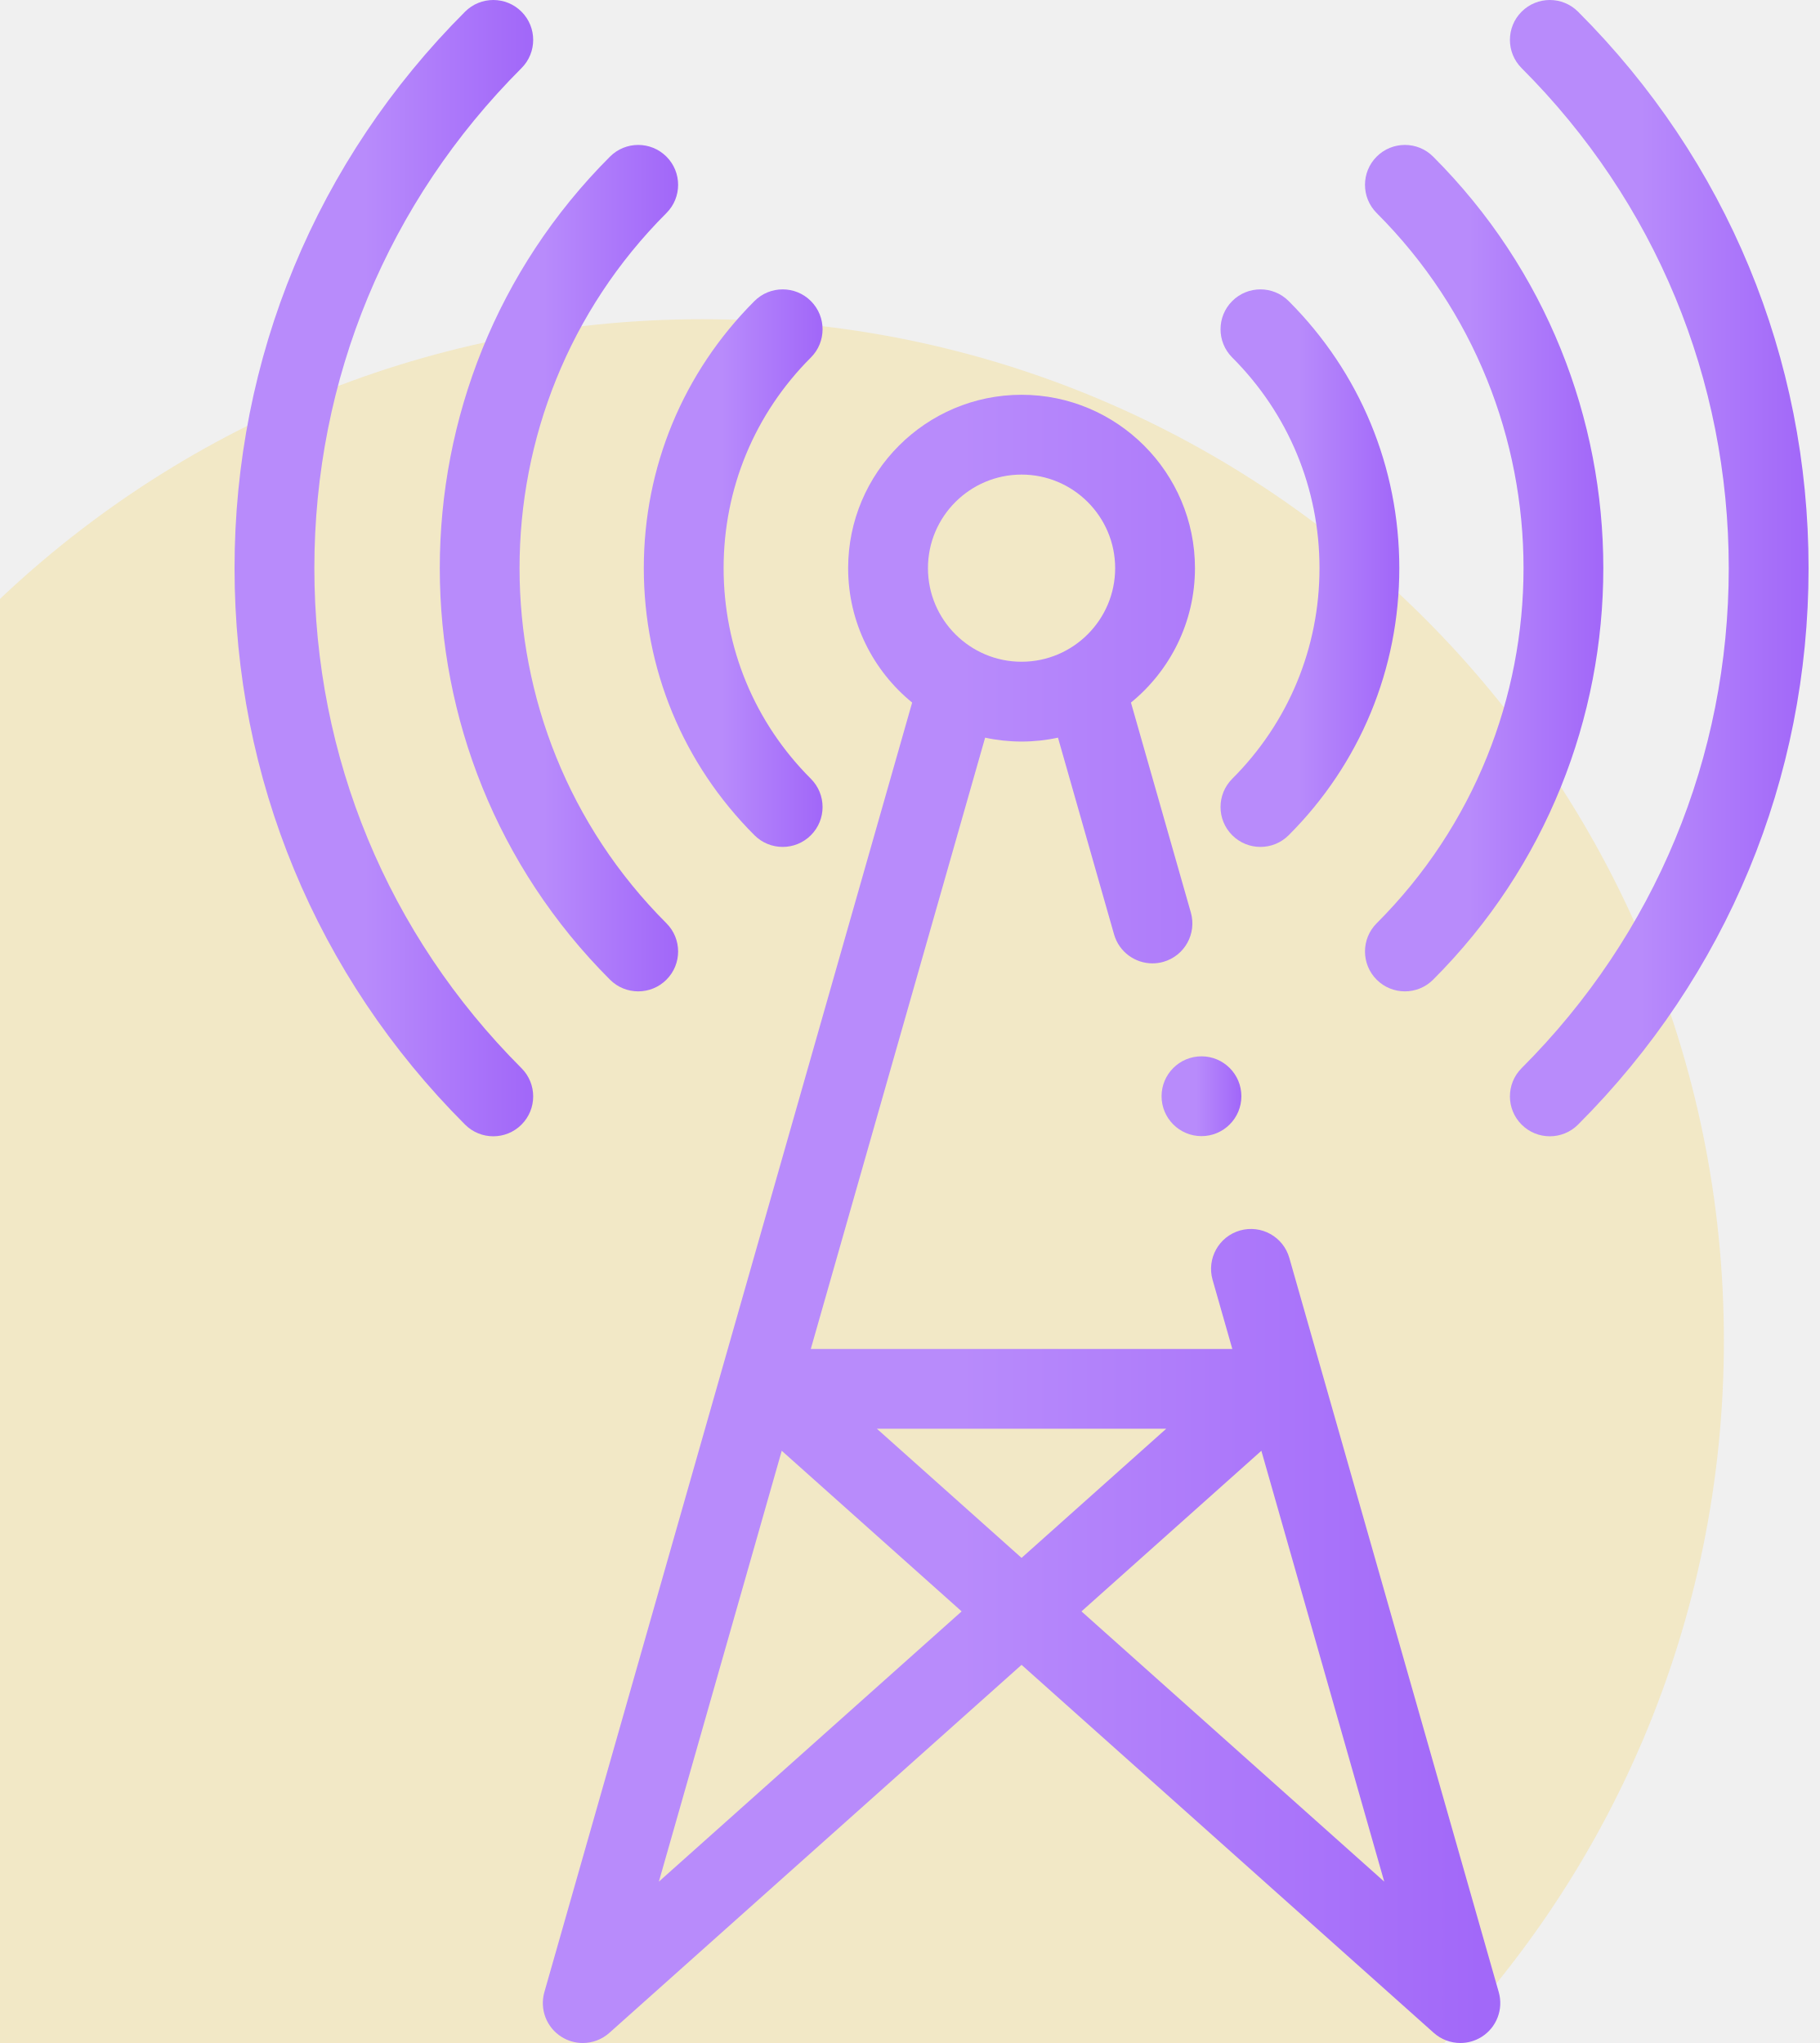
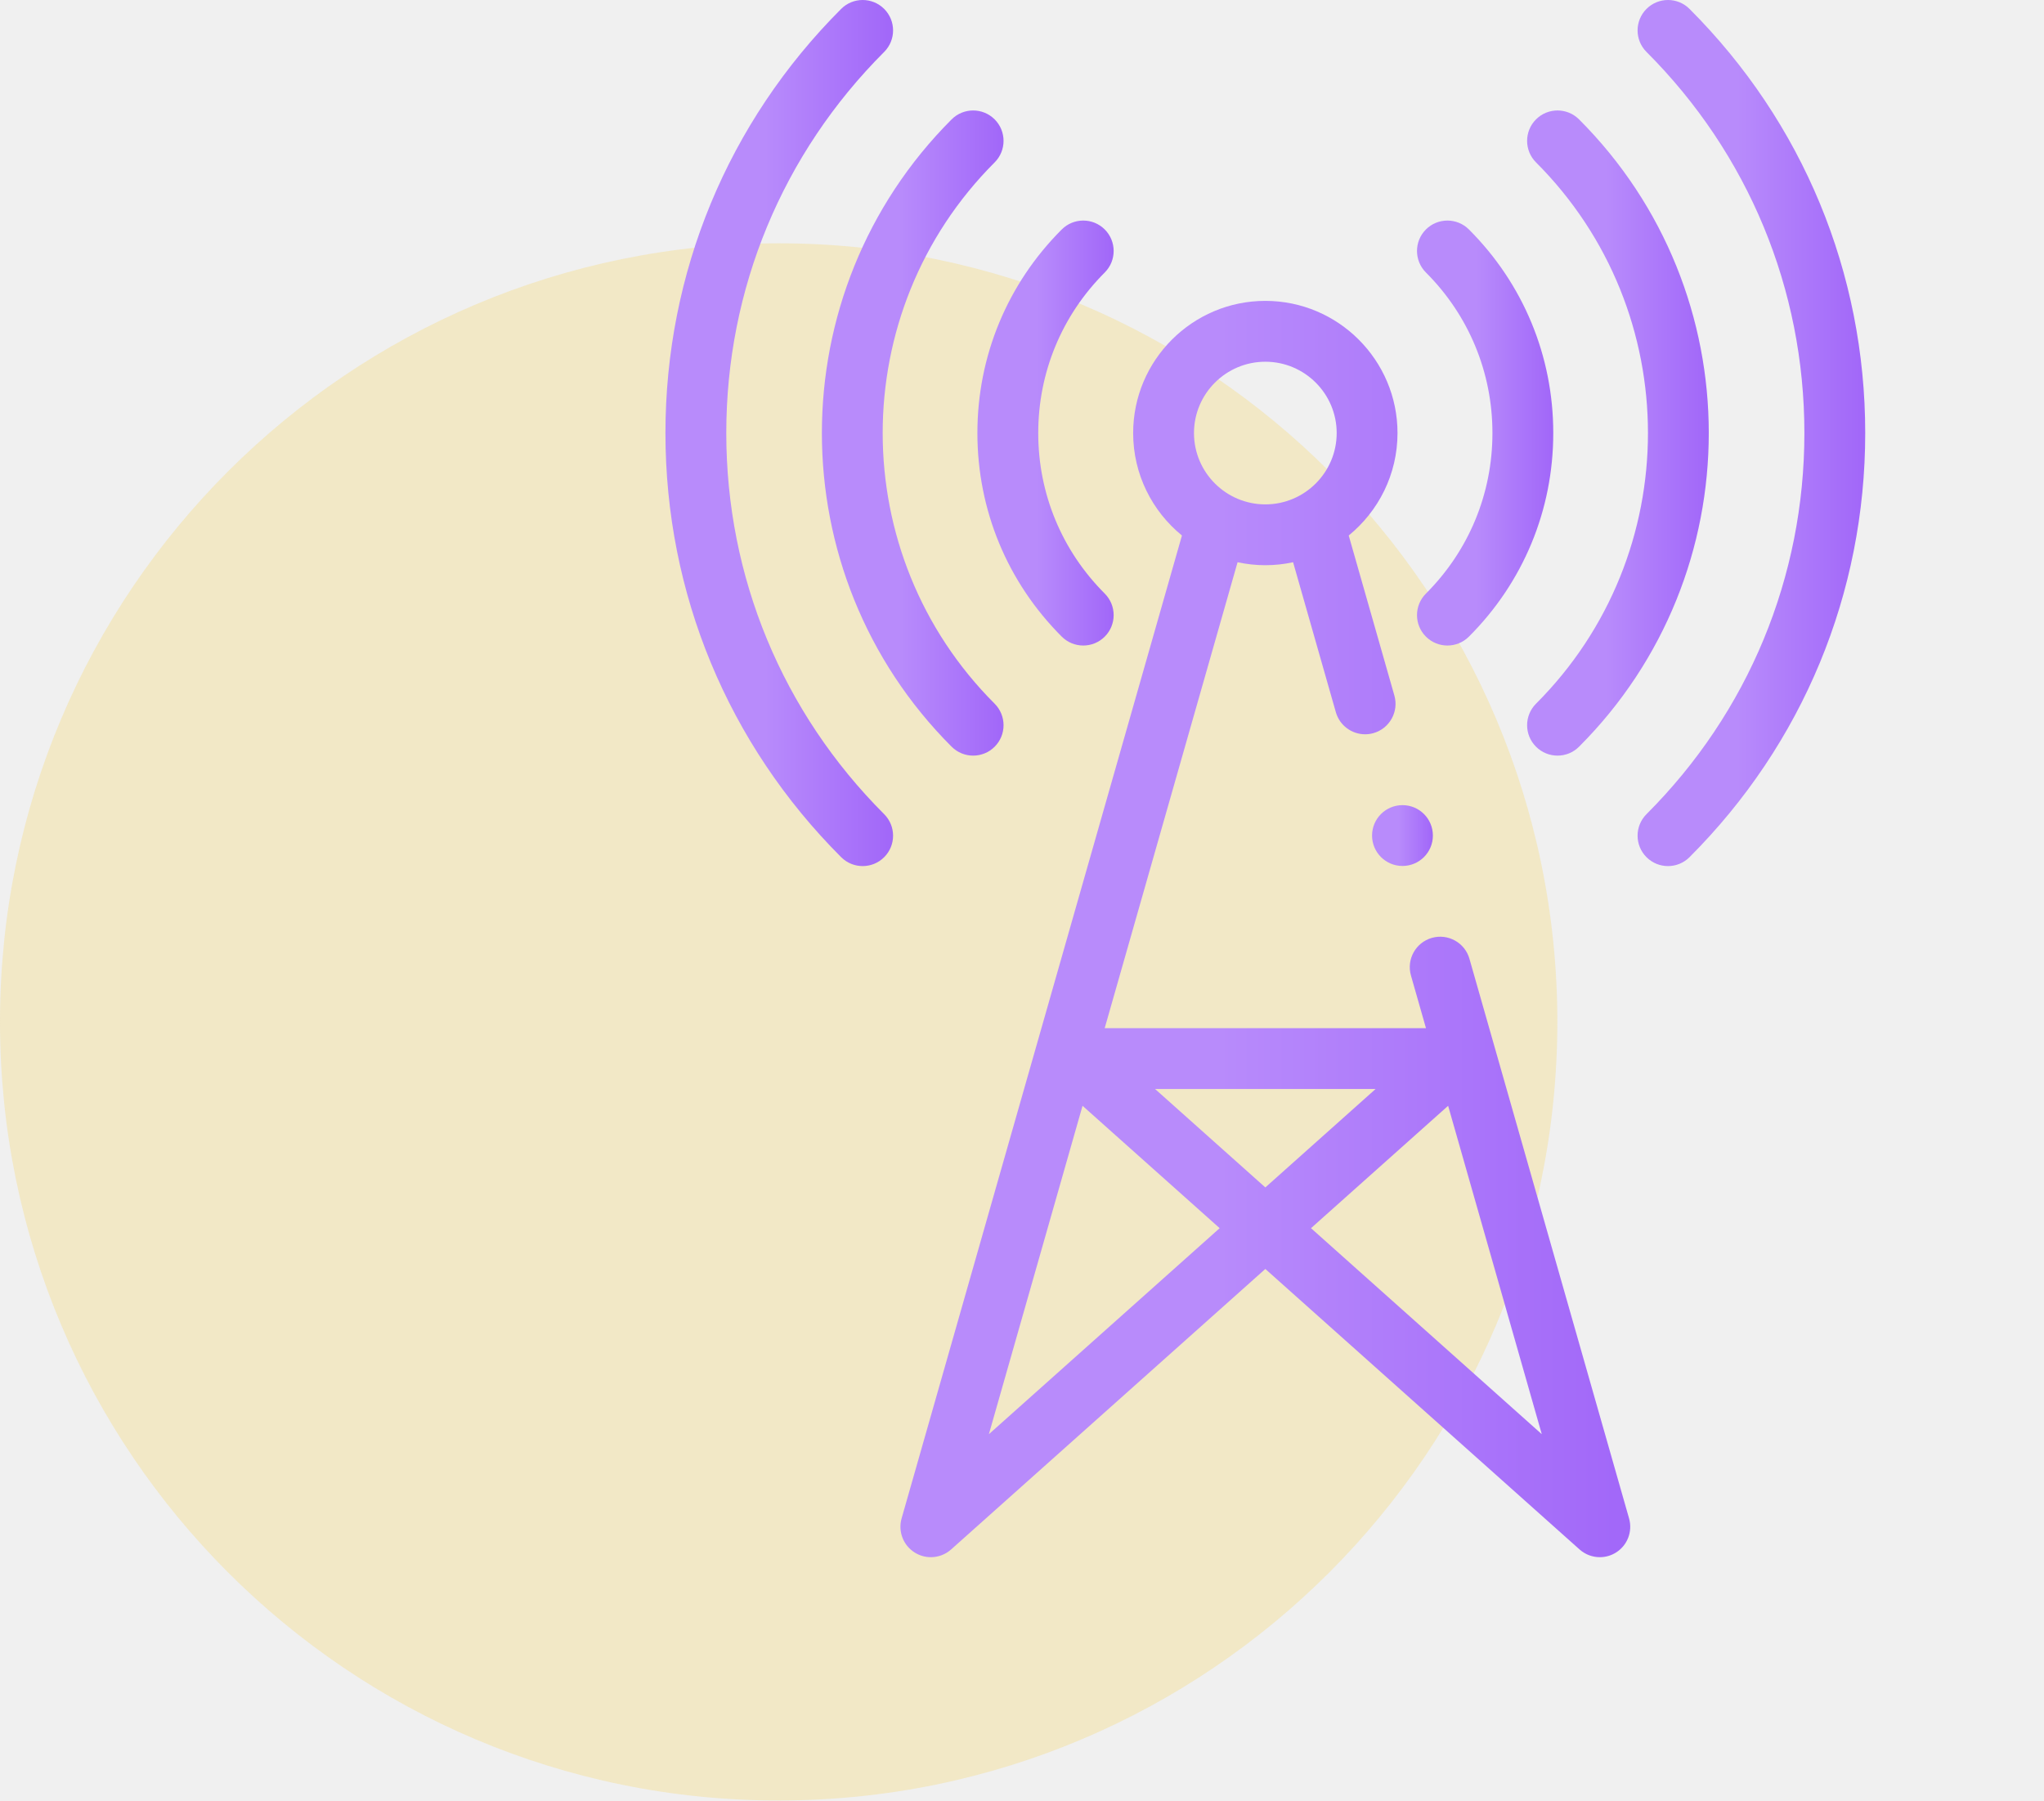
- <svg xmlns="http://www.w3.org/2000/svg" width="57" height="64" viewBox="0 0 57 64" fill="none">
-   <circle cx="22" cy="42" r="32" fill="#F4E19C" fill-opacity="0.5" />
-   <path d="M23.633 26.165C23.877 26.409 24.197 26.531 24.517 26.531C24.837 26.531 25.157 26.409 25.401 26.165C25.889 25.677 25.889 24.886 25.401 24.397C23.638 22.635 22.667 20.291 22.667 17.798C22.667 15.305 23.638 12.961 25.401 11.199C25.889 10.711 25.889 9.919 25.401 9.431C24.913 8.943 24.121 8.943 23.633 9.431C21.398 11.666 20.167 14.637 20.167 17.798C20.167 20.959 21.398 23.93 23.633 26.165Z" fill="url(#paint0_linear_125_82)" />
-   <path d="M19.108 30.69C19.352 30.934 19.672 31.056 19.992 31.056C20.312 31.056 20.632 30.934 20.876 30.69C21.364 30.202 21.364 29.411 20.876 28.923C14.741 22.789 14.741 12.808 20.876 6.674C21.364 6.186 21.364 5.394 20.876 4.906C20.387 4.418 19.596 4.418 19.108 4.906C11.999 12.015 11.999 23.582 19.108 30.69Z" fill="url(#paint1_linear_125_82)" />
-   <path d="M9.847 17.798C9.847 11.881 12.152 6.318 16.336 2.134C16.824 1.646 16.824 0.854 16.336 0.366C15.848 -0.122 15.056 -0.122 14.568 0.366C9.912 5.022 7.347 11.213 7.347 17.798C7.347 24.383 9.912 30.574 14.568 35.23C14.812 35.474 15.132 35.596 15.452 35.596C15.772 35.596 16.092 35.474 16.336 35.23C16.824 34.742 16.824 33.951 16.336 33.463C12.152 29.278 9.847 23.715 9.847 17.798Z" fill="url(#paint2_linear_125_82)" />
-   <path d="M38.599 26.165C38.843 26.409 39.163 26.531 39.483 26.531C39.803 26.531 40.123 26.409 40.367 26.165C42.602 23.93 43.833 20.959 43.833 17.798C43.833 14.637 42.602 11.666 40.367 9.431C39.879 8.943 39.087 8.943 38.599 9.431C38.111 9.919 38.111 10.711 38.599 11.199C40.362 12.962 41.333 15.305 41.333 17.798C41.333 20.291 40.362 22.635 38.599 24.397C38.111 24.886 38.111 25.677 38.599 26.165Z" fill="url(#paint3_linear_125_82)" />
-   <path d="M43.124 28.923C42.636 29.411 42.636 30.202 43.124 30.69C43.368 30.934 43.688 31.056 44.008 31.056C44.328 31.056 44.648 30.934 44.892 30.69C52.001 23.582 52.001 12.015 44.892 4.906C44.404 4.418 43.612 4.418 43.124 4.906C42.636 5.394 42.636 6.186 43.124 6.674C49.258 12.808 49.258 22.789 43.124 28.923Z" fill="url(#paint4_linear_125_82)" />
-   <path d="M49.432 0.366C48.944 -0.122 48.153 -0.122 47.664 0.366C47.176 0.854 47.176 1.646 47.664 2.134C51.848 6.318 54.153 11.881 54.153 17.798C54.153 23.715 51.848 29.278 47.664 33.462C47.176 33.95 47.176 34.742 47.664 35.23C47.908 35.474 48.228 35.596 48.548 35.596C48.868 35.596 49.188 35.474 49.432 35.23C54.088 30.574 56.653 24.383 56.653 17.798C56.653 11.213 54.088 5.022 49.432 0.366Z" fill="url(#paint5_linear_125_82)" />
-   <path d="M40.388 39.406C40.199 38.742 39.507 38.358 38.843 38.547C38.18 38.736 37.795 39.428 37.984 40.092L38.602 42.258H25.398L30.859 23.108C31.227 23.188 31.609 23.23 32 23.23C32.391 23.23 32.773 23.188 33.141 23.108L34.898 29.272C35.055 29.821 35.556 30.179 36.1 30.179C36.213 30.179 36.329 30.164 36.443 30.131C37.107 29.942 37.492 29.25 37.303 28.586L35.427 22.009C36.649 21.012 37.432 19.495 37.432 17.798C37.432 14.803 34.995 12.367 32 12.367C29.005 12.367 26.568 14.803 26.568 17.798C26.568 19.495 27.351 21.012 28.573 22.009L17.052 62.407C16.9 62.942 17.119 63.514 17.591 63.809C17.795 63.937 18.025 64 18.254 64C18.554 64 18.852 63.893 19.087 63.683L32 52.154L44.913 63.683C45.149 63.893 45.446 64 45.746 64C45.975 64 46.206 63.937 46.41 63.809C46.881 63.514 47.101 62.942 46.948 62.407L40.388 39.406ZM32 14.867C33.617 14.867 34.932 16.182 34.932 17.798C34.932 19.415 33.617 20.73 32 20.73C30.383 20.73 29.068 19.415 29.068 17.798C29.068 16.182 30.383 14.867 32 14.867ZM36.531 44.758L32 48.803L27.469 44.758H36.531ZM20.639 58.945L24.488 45.448L30.123 50.479L20.639 58.945ZM33.877 50.479L39.512 45.448L43.361 58.945L33.877 50.479Z" fill="url(#paint6_linear_125_82)" />
-   <path d="M37.636 35.591C38.327 35.591 38.886 35.031 38.886 34.341C38.886 33.651 38.327 33.091 37.636 33.091C36.946 33.091 36.386 33.651 36.386 34.341C36.386 35.031 36.946 35.591 37.636 35.591Z" fill="url(#paint7_linear_125_82)" />
+ <svg xmlns="http://www.w3.org/2000/svg" width="84" height="74" viewBox="0 0 84 74" fill="none">
+   <circle cx="32" cy="42" r="32" fill="#F4E19C" fill-opacity="0.5" />
+   <g clip-path="url(#clip0_103_292)">
+     <path d="M43.633 26.165C43.877 26.409 44.197 26.531 44.517 26.531C44.837 26.531 45.157 26.409 45.401 26.165C45.889 25.677 45.889 24.886 45.401 24.397C43.638 22.634 42.667 20.291 42.667 17.798C42.667 15.305 43.638 12.961 45.401 11.199C45.889 10.711 45.889 9.919 45.401 9.431C44.913 8.943 44.121 8.943 43.633 9.431C41.398 11.666 40.167 14.637 40.167 17.798C40.167 20.959 41.398 23.93 43.633 26.165Z" fill="url(#paint0_linear_103_292)" />
+     <path d="M39.108 30.69C39.352 30.934 39.672 31.056 39.992 31.056C40.312 31.056 40.632 30.934 40.876 30.69C41.364 30.202 41.364 29.411 40.876 28.922C34.741 22.788 34.741 12.808 40.876 6.674C41.364 6.186 41.364 5.394 40.876 4.906C40.387 4.418 39.596 4.418 39.108 4.906C31.999 12.015 31.999 23.581 39.108 30.69Z" fill="url(#paint1_linear_103_292)" />
+     <path d="M29.847 17.798C29.847 11.881 32.152 6.318 36.336 2.134C36.824 1.646 36.824 0.854 36.336 0.366C35.847 -0.122 35.056 -0.122 34.568 0.366C29.912 5.022 27.347 11.213 27.347 17.798C27.347 24.383 29.912 30.574 34.568 35.23C34.812 35.474 35.132 35.596 35.452 35.596C35.772 35.596 36.092 35.474 36.336 35.23C36.824 34.742 36.824 33.951 36.336 33.463C32.152 29.278 29.847 23.715 29.847 17.798Z" fill="url(#paint2_linear_103_292)" />
+     <path d="M58.599 26.165C58.843 26.409 59.163 26.531 59.483 26.531C59.803 26.531 60.123 26.409 60.367 26.165C62.602 23.93 63.833 20.959 63.833 17.798C63.833 14.637 62.602 11.666 60.367 9.431C59.879 8.943 59.087 8.943 58.599 9.431C58.111 9.919 58.111 10.71 58.599 11.199C60.362 12.961 61.333 15.305 61.333 17.798C61.333 20.291 60.362 22.635 58.599 24.397C58.111 24.886 58.111 25.677 58.599 26.165Z" fill="url(#paint3_linear_103_292)" />
+     <path d="M63.124 28.922C62.636 29.411 62.636 30.202 63.124 30.69C63.368 30.934 63.688 31.056 64.008 31.056C64.328 31.056 64.648 30.934 64.892 30.69C72.001 23.581 72.001 12.015 64.892 4.906C64.404 4.418 63.612 4.418 63.124 4.906C62.636 5.394 62.636 6.186 63.124 6.674C69.258 12.808 69.258 22.788 63.124 28.922Z" fill="url(#paint4_linear_103_292)" />
+     <path d="M69.432 0.366C68.944 -0.122 68.153 -0.122 67.664 0.366C67.176 0.854 67.176 1.646 67.664 2.134C71.848 6.318 74.153 11.881 74.153 17.798C74.153 23.715 71.848 29.278 67.664 33.462C67.176 33.95 67.176 34.742 67.664 35.23C67.908 35.474 68.228 35.596 68.548 35.596C68.868 35.596 69.188 35.474 69.432 35.23C74.088 30.574 76.653 24.383 76.653 17.798C76.653 11.213 74.088 5.022 69.432 0.366Z" fill="url(#paint5_linear_103_292)" />
+     <path d="M60.388 39.406C60.199 38.742 59.507 38.358 58.843 38.547C58.18 38.736 57.795 39.428 57.984 40.092L58.602 42.258H45.398L50.859 23.108C51.227 23.187 51.609 23.23 52 23.23C52.391 23.23 52.773 23.187 53.141 23.108L54.898 29.272C55.055 29.821 55.556 30.179 56.1 30.179C56.213 30.179 56.329 30.164 56.443 30.131C57.107 29.942 57.492 29.25 57.303 28.586L55.427 22.009C56.649 21.012 57.432 19.495 57.432 17.798C57.432 14.803 54.995 12.366 52 12.366C49.005 12.366 46.568 14.803 46.568 17.798C46.568 19.495 47.351 21.012 48.573 22.009L37.052 62.407C36.9 62.942 37.119 63.514 37.591 63.809C37.795 63.937 38.025 64 38.254 64C38.554 64 38.852 63.892 39.087 63.682L52 52.154L64.913 63.682C65.149 63.892 65.446 64 65.746 64C65.975 64 66.206 63.937 66.41 63.809C66.881 63.514 67.101 62.942 66.948 62.407L60.388 39.406ZM52 14.867C53.617 14.867 54.932 16.182 54.932 17.798C54.932 19.415 53.617 20.73 52 20.73C50.383 20.73 49.068 19.415 49.068 17.798C49.068 16.181 50.383 14.867 52 14.867ZM56.531 44.758L52 48.803L47.469 44.758H56.531ZM40.639 58.945L44.488 45.448L50.123 50.478L40.639 58.945ZM53.877 50.478L59.512 45.448L63.361 58.945L53.877 50.478Z" fill="url(#paint6_linear_103_292)" />
+     <path d="M57.636 35.591C58.327 35.591 58.886 35.031 58.886 34.341C58.886 33.651 58.327 33.091 57.636 33.091C56.946 33.091 56.386 33.651 56.386 34.341C56.386 35.031 56.946 35.591 57.636 35.591Z" fill="url(#paint7_linear_103_292)" />
+   </g>
  <defs>
-     <linearGradient id="paint0_linear_125_82" x1="25.648" y1="17.798" x2="22.611" y2="17.798" gradientUnits="userSpaceOnUse">
+     <linearGradient id="paint0_linear_103_292" x1="45.648" y1="17.798" x2="42.611" y2="17.798" gradientUnits="userSpaceOnUse">
      <stop stop-color="#A268F9" />
      <stop offset="1" stop-color="#B88BFB" />
    </linearGradient>
-     <linearGradient id="paint1_linear_125_82" x1="21.084" y1="17.798" x2="17.035" y2="17.798" gradientUnits="userSpaceOnUse">
+     <linearGradient id="paint1_linear_103_292" x1="41.084" y1="17.798" x2="37.035" y2="17.798" gradientUnits="userSpaceOnUse">
      <stop stop-color="#A268F9" />
      <stop offset="1" stop-color="#B88BFB" />
    </linearGradient>
-     <linearGradient id="paint2_linear_125_82" x1="16.504" y1="17.798" x2="11.43" y2="17.798" gradientUnits="userSpaceOnUse">
+     <linearGradient id="paint2_linear_103_292" x1="36.504" y1="17.798" x2="31.43" y2="17.798" gradientUnits="userSpaceOnUse">
      <stop stop-color="#A268F9" />
      <stop offset="1" stop-color="#B88BFB" />
    </linearGradient>
-     <linearGradient id="paint3_linear_125_82" x1="43.714" y1="17.798" x2="40.677" y2="17.798" gradientUnits="userSpaceOnUse">
+     <linearGradient id="paint3_linear_103_292" x1="63.714" y1="17.798" x2="60.677" y2="17.798" gradientUnits="userSpaceOnUse">
      <stop stop-color="#A268F9" />
      <stop offset="1" stop-color="#B88BFB" />
    </linearGradient>
-     <linearGradient id="paint4_linear_125_82" x1="50.066" y1="17.798" x2="46.016" y2="17.798" gradientUnits="userSpaceOnUse">
+     <linearGradient id="paint4_linear_103_292" x1="70.066" y1="17.798" x2="66.016" y2="17.798" gradientUnits="userSpaceOnUse">
      <stop stop-color="#A268F9" />
      <stop offset="1" stop-color="#B88BFB" />
    </linearGradient>
-     <linearGradient id="paint5_linear_125_82" x1="56.455" y1="17.798" x2="51.381" y2="17.798" gradientUnits="userSpaceOnUse">
+     <linearGradient id="paint5_linear_103_292" x1="76.454" y1="17.798" x2="71.381" y2="17.798" gradientUnits="userSpaceOnUse">
      <stop stop-color="#A268F9" />
      <stop offset="1" stop-color="#B88BFB" />
    </linearGradient>
-     <linearGradient id="paint6_linear_125_82" x1="46.361" y1="38.183" x2="30.094" y2="38.183" gradientUnits="userSpaceOnUse">
+     <linearGradient id="paint6_linear_103_292" x1="66.361" y1="38.183" x2="50.094" y2="38.183" gradientUnits="userSpaceOnUse">
      <stop stop-color="#A268F9" />
      <stop offset="1" stop-color="#B88BFB" />
    </linearGradient>
-     <linearGradient id="paint7_linear_125_82" x1="38.833" y1="34.341" x2="37.477" y2="34.341" gradientUnits="userSpaceOnUse">
+     <linearGradient id="paint7_linear_103_292" x1="58.833" y1="34.341" x2="57.477" y2="34.341" gradientUnits="userSpaceOnUse">
      <stop stop-color="#A268F9" />
      <stop offset="1" stop-color="#B88BFB" />
    </linearGradient>
+     <clipPath id="clip0_103_292">
+       <rect width="64" height="64" fill="white" transform="translate(20)" />
+     </clipPath>
  </defs>
</svg>
